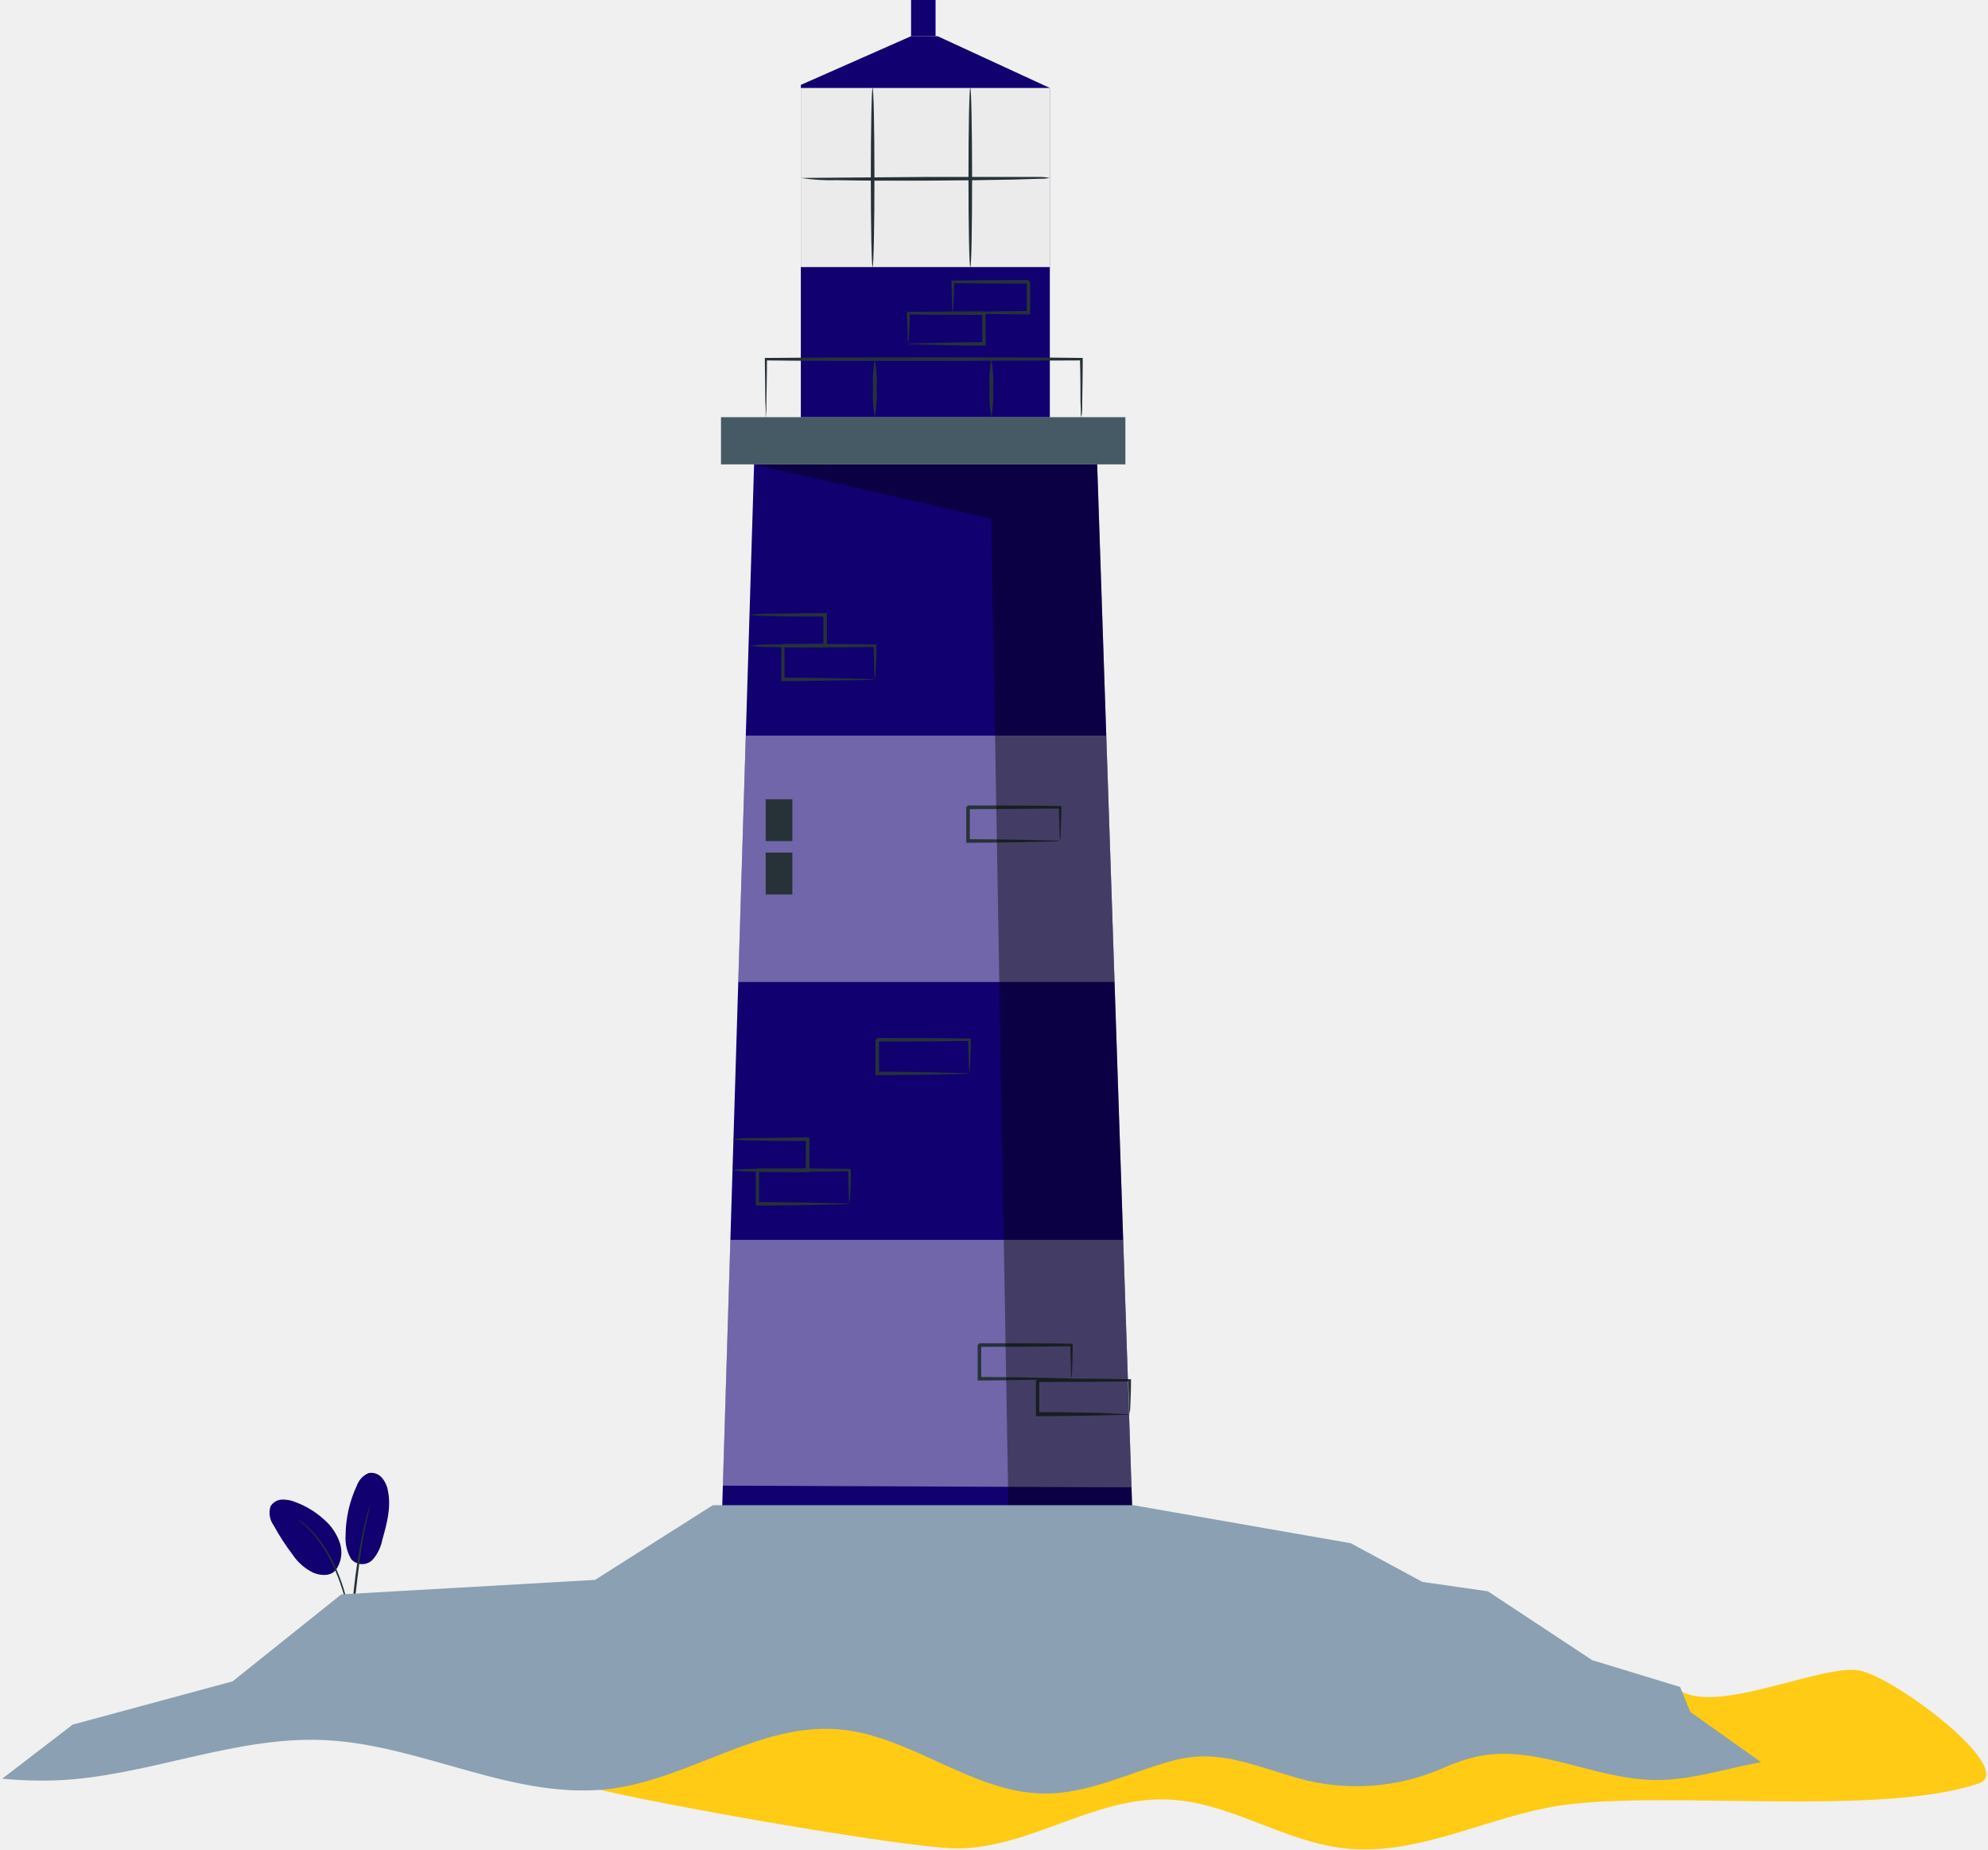
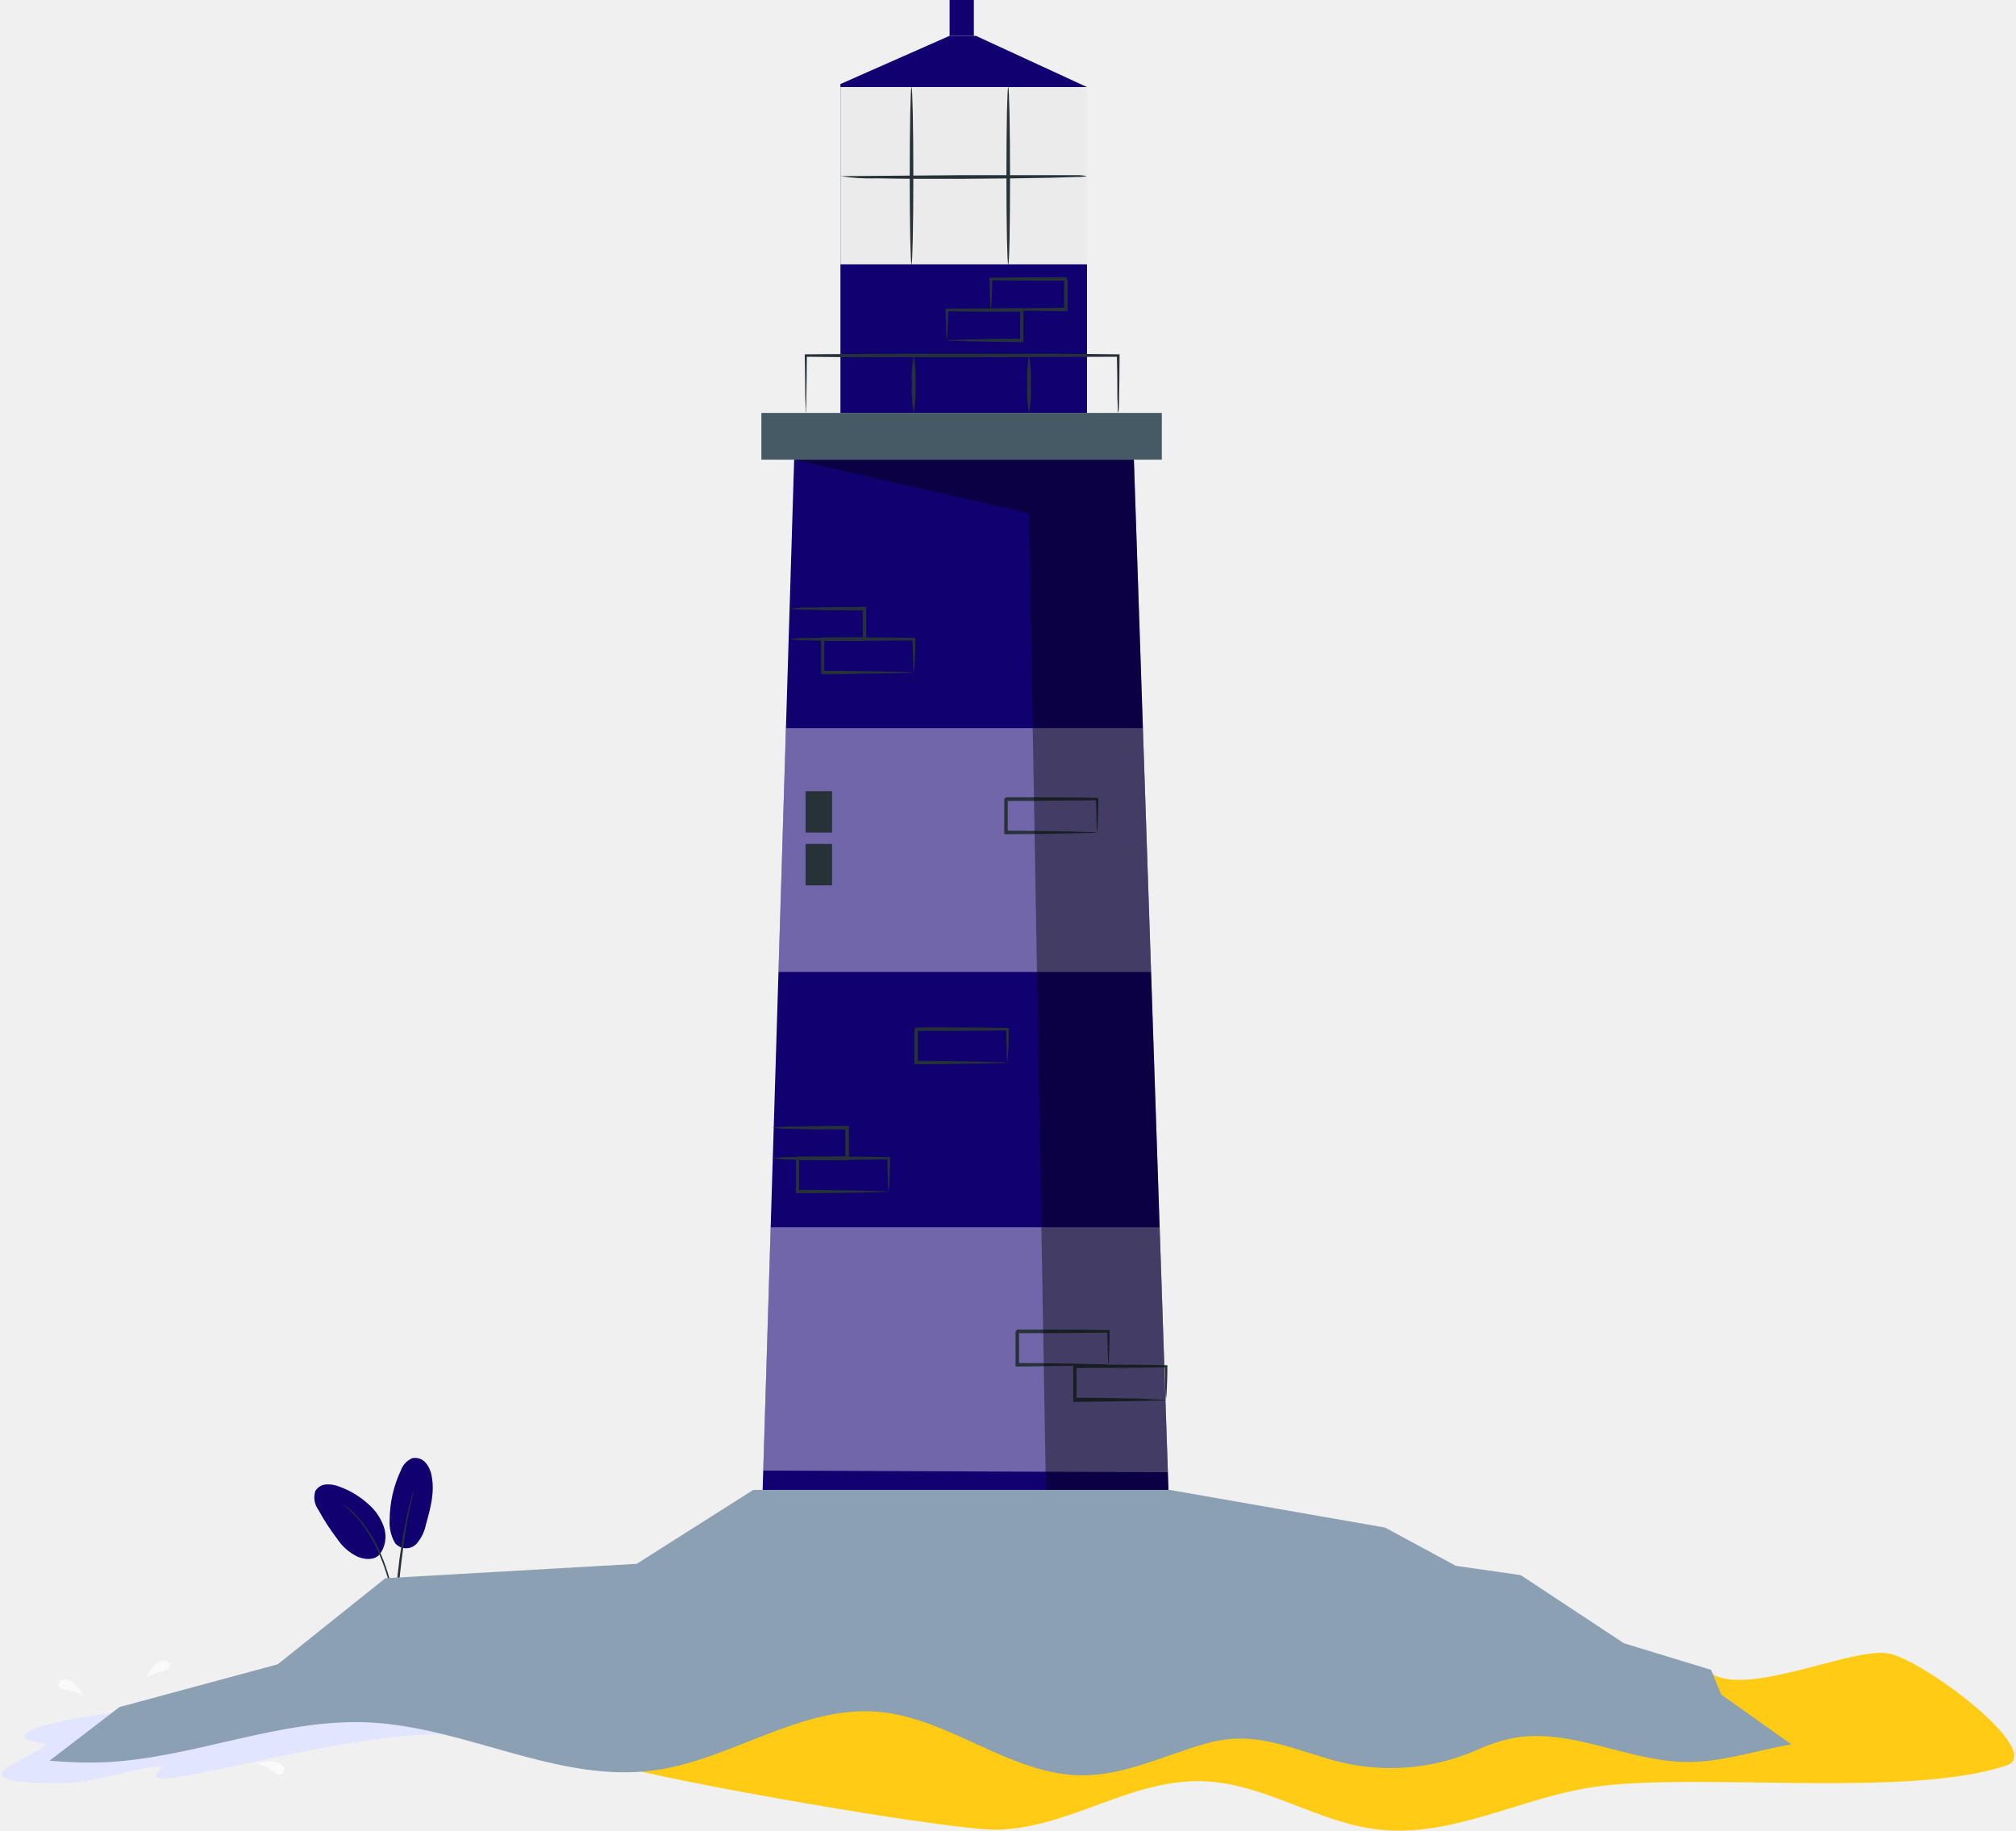
- <svg xmlns="http://www.w3.org/2000/svg" width="830" height="772" viewBox="0 0 830 772" fill="none">
-   <path d="M193 736.691C244.125 739.326 192.911 728.8 240.5 744.5C259.043 750.602 380.921 772.158 400.852 771.585C430.789 770.754 456.587 750.414 486.524 751.13C513.081 751.76 535.422 768.806 561.771 771.585C592.859 774.851 621.539 757.891 652.444 753.508C696.052 747.319 784.566 758.452 826 744.5C842.5 738.942 791.736 700.398 776.41 697.308C761.084 694.217 715.272 716.718 700.5 705C684.5 701 672.14 714.344 663.549 711.594C654.958 708.843 641.051 714.917 641.051 714.917L470.809 717.324L342.892 706.064L228.803 713.17L193 736.691Z" fill="#FFCB14" />
-   <path d="M314.836 193.84L301.015 645.742L473.167 643.64L458.075 193.84H314.836Z" fill="#100070" />
-   <path d="M469.85 174.134H301.015V193.84H469.85V174.134Z" fill="#455A64" />
-   <path d="M334.351 174.134V35.432L380.374 15.109H391.459L438.311 36.722V174.134H334.351Z" fill="#100070" />
-   <path d="M438.339 36.722H334.351V111.483H438.339V36.722Z" fill="#EBEBEB" />
-   <path d="M380.375 15.109V0H390.602V15.109H382.088" fill="#100070" />
-   <path opacity="0.4" d="M461.889 307.061H311.381L308.202 409.91H465.317L461.889 307.061Z" fill="white" />
-   <path d="M451.386 174.134C451.298 173.587 451.252 173.034 451.247 172.48C451.247 171.247 451.247 169.677 451.109 167.687C451.109 163.342 451.109 157.343 450.888 149.914L451.386 150.447C435.215 150.447 411.692 150.671 385.543 150.671C359.394 150.671 335.789 150.671 319.674 150.447L320.199 149.914C320.199 157.343 320.033 163.342 319.978 167.687C319.978 169.649 319.978 171.247 319.839 172.48C319.856 173.036 319.8 173.592 319.674 174.134C319.632 173.584 319.632 173.031 319.674 172.48C319.674 171.247 319.674 169.677 319.535 167.687C319.535 163.342 319.397 157.343 319.314 149.914V149.41H319.812C336.01 149.242 359.533 149.158 385.682 149.158C411.831 149.158 435.436 149.158 451.524 149.41H452.049V149.914C452.049 157.343 451.883 163.342 451.828 167.687C451.828 169.649 451.828 171.247 451.69 172.48C451.661 173.043 451.559 173.599 451.386 174.134Z" fill="#263238" />
-   <path d="M413.876 174.134C413.132 170.145 412.882 166.077 413.13 162.024C412.883 157.972 413.134 153.904 413.876 149.914C414.618 153.904 414.869 157.972 414.622 162.024C414.87 166.077 414.62 170.145 413.876 174.134Z" fill="#263238" />
-   <path d="M365.227 174.134C364.483 170.145 364.232 166.077 364.48 162.024C364.234 157.972 364.485 153.904 365.227 149.914C365.987 153.902 366.247 157.971 366.001 162.024C366.249 166.078 365.989 170.147 365.227 174.134Z" fill="#263238" />
-   <path d="M364.315 111.483C363.9 111.483 363.568 94.664 363.568 74.088C363.568 53.513 363.9 36.722 364.315 36.722C364.729 36.722 365.089 53.541 365.089 74.088C365.089 94.636 364.729 111.483 364.315 111.483Z" fill="#263238" />
-   <path d="M405.086 111.483C404.671 111.483 404.34 94.664 404.34 74.088C404.34 53.513 404.671 36.722 405.086 36.722C405.501 36.722 405.86 53.541 405.86 74.088C405.86 94.636 405.584 111.483 405.086 111.483Z" fill="#263238" />
-   <path d="M438.256 74.284C436.916 74.537 435.555 74.65 434.192 74.621L423.136 74.957C413.71 75.153 400.718 75.35 386.372 75.406C372.026 75.462 359.007 75.406 349.582 75.21C344.497 75.372 339.408 75.062 334.379 74.284L386.345 73.864H423.108H434.165C435.539 73.866 436.909 74.007 438.256 74.284Z" fill="#263238" />
-   <path opacity="0.4" d="M304.913 517.552H468.938L472.393 620.85L301.762 620.149L304.913 517.552Z" fill="white" />
-   <path d="M312.929 269.526C315.925 269.122 318.946 268.954 321.968 269.022C327.496 269.022 335.54 268.798 344.496 268.77L343.749 269.526V256.66L344.496 257.389C335.54 257.389 327.634 257.389 321.968 257.136C318.948 257.185 315.928 257.026 312.929 256.66C315.925 256.256 318.946 256.087 321.968 256.155C327.496 256.155 335.54 255.931 344.496 255.903H345.242V270.311H344.496C335.54 270.311 327.634 270.311 321.968 270.059C318.946 270.118 315.924 269.94 312.929 269.526Z" fill="#263238" />
-   <path d="M397.733 130.516C397.553 129.433 397.469 128.335 397.485 127.237C397.485 125.022 397.264 121.63 397.208 117.65V117.117H397.761C405.75 116.977 416.944 116.893 429.328 116.893L430.102 117.678V120.986C430.102 122.079 430.102 123.172 430.102 124.265C430.102 126.424 430.102 128.498 430.102 130.516V131.245H429.383C420.068 131.245 412.079 131.049 406.496 130.909L400 130.713C399.267 130.724 398.536 130.658 397.816 130.516C398.65 130.394 399.49 130.329 400.332 130.32L406.966 130.124C412.494 129.984 420.4 129.816 429.383 129.788L428.664 130.516C428.664 128.498 428.664 126.424 428.664 124.265V117.622C428.498 117.454 430.102 119.051 429.411 118.379C417.027 118.379 405.832 118.379 397.844 118.154L398.369 117.622C398.369 121.462 398.176 124.63 398.093 126.872C398.01 129.115 397.789 130.516 397.733 130.516Z" fill="#263238" />
-   <path d="M379.186 143.579C379.025 142.494 378.951 141.397 378.964 140.3C378.964 138.113 378.743 134.693 378.66 130.713V130.18H379.186C387.202 130.18 398.396 129.956 410.78 129.956L411.526 130.713V137.272C411.526 139.431 411.526 141.533 411.526 143.523V144.28H410.807C401.492 144.28 393.476 144.056 387.893 143.916L381.425 143.719C380.682 143.767 379.936 143.7 379.213 143.523C380.056 143.406 380.906 143.35 381.756 143.355L388.39 143.159C393.919 143.019 401.796 142.85 410.807 142.794L410.089 143.523C410.089 141.533 410.089 139.431 410.089 137.272V130.713L410.835 131.469C398.452 131.469 387.257 131.469 379.241 131.245L379.794 130.713C379.794 134.581 379.6 137.749 379.49 139.991C379.483 141.194 379.382 142.393 379.186 143.579Z" fill="#263238" />
-   <path d="M305.576 488.427C308.581 488.024 311.612 487.855 314.643 487.923C320.309 487.782 328.187 487.698 337.17 487.67L336.424 488.427C336.424 486.353 336.424 484.194 336.424 481.98C336.424 479.765 336.424 477.607 336.424 475.532L337.17 476.289C328.187 476.289 320.309 476.289 314.643 476.037C311.612 476.104 308.581 475.936 305.576 475.532C308.583 475.15 311.613 474.99 314.643 475.056C320.309 475.056 328.187 474.804 337.17 474.776H337.917V489.324H337.17C328.187 489.324 320.309 489.184 314.643 489.072C311.609 489.093 308.578 488.877 305.576 488.427Z" fill="#263238" />
-   <path d="M365.227 283.654C365.085 282.361 365.011 281.06 365.006 279.758C365.006 277.291 364.784 273.815 364.729 269.526L365.227 270.059C355.801 270.199 342.063 270.283 326.805 270.283L327.551 269.526V276.731C327.551 279.085 327.551 281.384 327.551 283.598L326.833 282.87C337.889 282.87 347.26 283.066 354.115 283.206L362.214 283.43C363.23 283.422 364.245 283.478 365.254 283.598C364.342 283.763 363.416 283.828 362.49 283.795L354.557 283.991C347.757 283.991 337.972 284.299 326.916 284.355H326.197V269.526C326.059 269.695 327.634 268.069 326.971 268.77C342.229 268.77 355.967 268.77 365.393 269.022H365.918V269.526C365.918 274.068 365.724 277.656 365.641 280.066C365.603 281.272 365.464 282.472 365.227 283.654Z" fill="#263238" />
-   <path d="M404.699 448.145C404.559 446.842 404.485 445.532 404.478 444.221C404.478 441.782 404.257 438.306 404.202 434.017L404.699 434.522C395.246 434.69 381.508 434.774 366.277 434.774L367.024 434.017V441.194C367.024 443.576 367.024 445.875 367.024 448.089L366.277 447.361C377.334 447.361 386.732 447.557 393.587 447.697L401.686 447.893C402.703 447.901 403.718 447.967 404.727 448.089C403.812 448.231 402.888 448.297 401.963 448.286L394.03 448.482C387.23 448.622 377.445 448.79 366.222 448.818H365.503V448.089C365.503 445.875 365.503 443.576 365.503 441.194V434.017L366.388 433.261C381.619 433.261 395.356 433.261 404.81 433.513H405.335V434.017C405.335 438.531 405.142 442.119 405.031 444.529C405.024 445.742 404.913 446.952 404.699 448.145Z" fill="#263238" />
-   <path d="M354.585 502.555C354.444 501.252 354.371 499.942 354.364 498.631C354.364 496.192 354.143 492.716 354.087 488.427L354.585 488.932C345.159 489.1 331.421 489.184 316.163 489.184L316.91 488.427V495.603C316.91 497.986 316.91 500.285 316.91 502.499L316.191 501.77C327.247 501.77 336.618 501.967 343.473 502.107L351.572 502.303C352.588 502.311 353.604 502.376 354.613 502.499C353.698 502.643 352.774 502.708 351.849 502.695L343.915 502.892C337.116 503.032 327.33 503.2 316.274 503.228H315.555V488.483C315.389 488.652 316.992 487.026 316.329 487.726C331.587 487.726 345.325 487.727 354.751 487.951H355.276V488.455C355.276 492.968 355.083 496.584 355 498.967C354.958 500.173 354.819 501.373 354.585 502.555Z" fill="#263238" />
-   <path d="M447.35 575.578C447.188 574.276 447.105 572.966 447.101 571.654C447.101 569.215 446.908 565.739 446.825 561.45L447.35 561.955C437.897 562.123 424.159 562.207 408.901 562.207L409.647 561.45V568.654C409.647 571.009 409.647 573.308 409.647 575.522L408.928 574.793C419.985 574.793 429.383 574.989 436.238 575.13L444.31 575.326C445.335 575.333 446.359 575.399 447.378 575.522C446.463 575.661 445.539 575.727 444.614 575.718L436.708 575.915C429.881 575.915 420.123 576.223 408.901 576.251H408.182V575.522C408.182 573.308 408.182 571.009 408.182 568.654V561.45L408.928 560.693C424.186 560.693 437.924 560.693 447.378 560.918H447.875V561.422C447.875 565.935 447.682 569.551 447.599 571.962C447.604 573.172 447.52 574.381 447.35 575.578Z" fill="#263238" />
-   <path d="M471.564 590.239C471.422 588.945 471.349 587.644 471.343 586.342C471.343 583.876 471.122 580.4 471.066 576.111L471.564 576.643C462.11 576.784 448.373 576.896 433.142 576.896C432.451 577.569 434.054 575.943 433.889 576.111V583.315C433.889 585.67 433.889 587.968 433.889 590.183L433.17 589.454C444.226 589.454 453.597 589.65 460.452 589.79L468.662 590.239C469.678 590.231 470.693 590.287 471.702 590.407C470.792 590.588 469.864 590.654 468.938 590.603L461.005 590.8C454.205 590.968 444.42 591.108 433.225 591.164H432.479V590.239C432.479 588.024 432.479 585.726 432.479 583.371V576.223L433.253 575.466C448.483 575.466 462.221 575.466 471.674 575.718H472.2V576.223C472.2 580.764 472.006 584.352 471.923 586.763C471.897 587.93 471.777 589.092 471.564 590.239Z" fill="#263238" />
-   <path d="M442.595 351.099C442.434 349.807 442.351 348.505 442.347 347.203C442.347 344.736 442.126 341.26 442.07 336.971L442.568 337.504C433.142 337.504 419.404 337.756 404.146 337.756L404.892 336.971V344.175C404.892 346.53 404.892 348.829 404.892 351.043L404.173 350.314C415.23 350.314 424.628 350.51 431.456 350.651L439.555 350.875C440.58 350.869 441.605 350.925 442.623 351.043C441.713 351.22 440.785 351.286 439.859 351.239L431.953 351.436C425.126 351.604 415.368 351.744 404.146 351.8H403.427V351.043C403.427 348.829 403.427 346.53 403.427 344.175V336.971C403.261 337.139 404.837 335.513 404.173 336.214C419.432 336.214 433.17 336.214 442.595 336.467H443.121V336.971C443.121 341.512 442.927 345.1 442.844 347.511C442.848 348.712 442.764 349.911 442.595 351.099Z" fill="#263238" />
-   <path opacity="0.4" d="M314.836 193.84L413.876 216.49L421.256 643.64H473.167L458.075 193.84H314.836Z" fill="black" />
-   <path d="M244.765 703.151C244.765 703.6 211.595 703.936 170.824 703.936C130.052 703.936 96.855 703.6 96.855 703.151C96.855 702.703 130.025 702.394 170.824 702.394C211.623 702.394 244.765 702.731 244.765 703.151Z" fill="#263238" />
-   <path d="M550.674 643.303C549.132 643.792 547.55 644.139 545.947 644.34L532.983 646.583C521.927 648.377 506.862 650.788 490.111 653.367L483.588 654.348L484.03 654.124L466.284 673.325L466.146 673.494H465.897L445.166 676.493L439.389 677.222C438.701 677.321 438.003 677.321 437.316 677.222C437.96 676.985 438.627 676.816 439.306 676.717L445.056 675.624L465.704 672.12L465.344 672.316L482.897 652.946L483.063 652.75H483.339L489.863 651.741C506.613 649.162 521.789 646.919 532.79 645.378L545.837 643.64C547.439 643.405 549.056 643.292 550.674 643.303Z" fill="#263238" />
-   <path d="M155.483 668.224C159.479 666.311 163.975 665.751 168.308 666.626C170.669 666.812 172.899 667.799 174.638 669.429C175.457 670.291 175.915 671.441 175.915 672.639C175.915 673.836 175.457 674.986 174.638 675.848C173.47 676.649 172.06 677.006 170.658 676.857C167.258 676.857 163.499 676.213 160.79 678.287C159.242 679.464 158.219 681.427 156.367 682.015C155.443 682.23 154.476 682.135 153.609 681.746C152.742 681.357 152.022 680.694 151.557 679.857C150.671 678.129 150.473 676.122 151.005 674.25C151.249 672.966 151.779 671.755 152.555 670.711C153.331 669.666 154.332 668.815 155.483 668.224Z" fill="#100070" />
-   <path d="M146.526 650.704C147.086 651.376 147.78 651.919 148.563 652.299C149.345 652.679 150.198 652.887 151.065 652.908C151.932 652.929 152.794 652.764 153.593 652.422C154.393 652.081 155.112 651.572 155.703 650.928C157.669 648.614 159.012 645.823 159.601 642.827C161.48 636.183 163.388 629.175 161.978 622.392C161.656 620.315 160.765 618.373 159.407 616.785C158.726 616.012 157.858 615.433 156.888 615.103C155.919 614.774 154.882 614.706 153.879 614.907C152.758 615.375 151.746 616.075 150.908 616.963C150.07 617.852 149.425 618.908 149.014 620.065C145.938 626.597 144.324 633.738 144.287 640.977C144.056 644.355 144.837 647.726 146.526 650.648" fill="#100070" />
-   <path d="M139.975 655.665C141.206 654.043 142.026 652.139 142.363 650.121C142.7 648.103 142.545 646.031 141.91 644.088C140.597 640.218 138.265 636.787 135.166 634.165C131.631 630.973 127.52 628.507 123.059 626.905C121.302 626.199 119.417 625.884 117.53 625.98C116.599 626.036 115.696 626.321 114.896 626.809C114.097 627.297 113.427 627.975 112.942 628.783C112.52 630.104 112.415 631.507 112.637 632.877C112.858 634.248 113.398 635.544 114.214 636.66C116.549 640.955 119.211 645.06 122.174 648.938C124.351 652.228 127.371 654.854 130.909 656.534C134.558 657.964 138.317 657.796 140.252 655.245" fill="#100070" />
-   <path d="M146.361 702.843C146.508 702.333 146.582 701.804 146.582 701.273L146.997 696.984C147.21 694.875 147.533 692.779 147.964 690.705C148.503 688.17 149.252 685.685 150.203 683.277C151.131 680.877 152.387 678.622 153.935 676.577C155.21 674.921 156.822 673.563 158.661 672.597C159.915 671.969 161.258 671.543 162.642 671.335C163.164 671.316 163.683 671.241 164.19 671.111C163.667 671.044 163.137 671.044 162.614 671.111C161.179 671.221 159.775 671.592 158.468 672.204C156.529 673.136 154.826 674.508 153.492 676.213C151.863 678.287 150.558 680.604 149.623 683.08C148.655 685.521 147.905 688.044 147.384 690.621C146.98 692.723 146.703 694.848 146.554 696.984C146.416 698.806 146.361 700.264 146.333 701.301C146.296 701.815 146.305 702.331 146.361 702.843Z" fill="#263238" />
-   <path d="M146.665 699.563C146.696 699.321 146.696 699.076 146.665 698.834V696.76C146.665 694.966 146.665 692.331 146.665 689.107C146.803 682.66 147.356 675.68 148.406 665.897C149.429 656.674 150.784 645.938 152.193 638.958C152.497 637.36 152.801 635.931 153.105 634.697C153.41 633.464 153.603 632.343 153.824 631.474C154.045 630.605 154.183 629.988 154.322 629.455C154.348 629.213 154.348 628.969 154.322 628.727C154.212 628.949 154.128 629.185 154.073 629.427C153.907 629.932 153.714 630.605 153.492 631.418C153.271 632.231 152.94 633.352 152.636 634.613C152.331 635.875 151.972 637.276 151.64 638.846C149.874 647.102 148.555 655.449 147.688 663.851C146.61 673.662 146.14 682.632 146.084 689.079C146.084 692.303 146.084 694.938 146.084 696.732C146.084 697.601 146.084 698.274 146.084 698.834C146.231 699.112 146.428 699.359 146.665 699.563Z" fill="#263238" />
-   <path d="M146.721 682.296C146.763 681.567 146.763 680.837 146.721 680.109C146.721 678.707 146.444 676.689 146.057 674.222C145.58 671.322 144.952 668.45 144.177 665.617C143.249 662.149 142.067 658.757 140.639 655.469C138.183 649.394 134.651 643.827 130.218 639.042C129.458 638.214 128.646 637.437 127.786 636.716C127.399 636.407 127.067 636.071 126.736 635.819L125.768 635.174C125.214 634.716 124.611 634.321 123.971 633.996C126.058 635.646 128.034 637.435 129.887 639.351C134.174 644.173 137.607 649.712 140.031 655.721C141.438 658.992 142.629 662.354 143.597 665.785C144.41 668.551 145.083 671.358 145.615 674.194C146.057 676.633 146.306 678.651 146.472 680.025C146.486 680.788 146.569 681.548 146.721 682.296Z" fill="#263238" />
-   <path d="M330.813 333.635H319.673V351.099H330.813V333.635Z" fill="#263238" />
-   <path d="M330.813 355.892H319.673V373.356H330.813V355.892Z" fill="#263238" />
-   <path d="M541.884 742.256C562.183 747.944 583.794 746.37 603.083 737.799C607.633 735.728 612.386 734.149 617.263 733.089C641.753 728.184 666.05 742.788 691.038 743.041C706.02 743.181 720.504 738.191 735.265 735.584C722.024 726.137 705.716 714.616 705.716 714.616L701.459 704.188L664.723 692.976L621.188 664.243L593.85 660.319L563.942 644.172L473.167 628.306H297.588L248.441 659.478L142.491 665.532L97.103 701.834L30.349 719.886L0.911 742.48C8.352 743.19 15.83 743.424 23.3 743.181C61.197 741.695 97.684 724.54 135.58 726.362C176.462 728.268 215.437 752.151 255.987 746.545C288.273 742.088 317.462 719.214 349.969 721.849C380.208 724.287 406.053 748.619 436.376 748.675C454.26 748.675 470.901 740.265 488.121 735.36C508.051 729.613 521.402 736.341 541.884 742.256Z" fill="#8BA0B2" />
+ <svg xmlns="http://www.w3.org/2000/svg" width="850" height="772" viewBox="0 0 850 772" fill="none">
+   <path d="M35.073 715.184C34.104 712.749 32.416 710.667 30.234 709.216C29.533 708.716 28.735 708.366 27.891 708.191C27.47 708.109 27.035 708.116 26.617 708.212C26.198 708.307 25.804 708.49 25.46 708.748C25.123 709.016 24.878 709.384 24.761 709.798C24.644 710.213 24.659 710.654 24.806 711.059C24.955 711.354 25.163 711.614 25.418 711.824C25.672 712.034 25.968 712.189 26.285 712.279C26.919 712.462 27.57 712.581 28.228 712.633C30.644 712.95 32.968 713.76 35.058 715.014" fill="#FAFAFA" />
+   <path d="M61.647 707.897C62.409 705.39 63.916 703.174 65.969 701.546C66.626 700.988 67.392 700.573 68.218 700.328C68.631 700.21 69.065 700.181 69.49 700.242C69.915 700.302 70.323 700.451 70.688 700.679C71.046 700.919 71.32 701.264 71.472 701.668C71.624 702.071 71.645 702.512 71.533 702.928C71.409 703.234 71.223 703.511 70.987 703.741C70.751 703.971 70.47 704.15 70.161 704.267C69.544 704.503 68.906 704.675 68.254 704.783C65.874 705.301 63.625 706.303 61.648 707.726" fill="#FAFAFA" />
+   <path d="M108.465 743.902C110.864 742.848 113.527 742.55 116.1 743.048C116.951 743.184 117.764 743.495 118.488 743.962C118.846 744.2 119.151 744.509 119.382 744.872C119.613 745.234 119.765 745.641 119.829 746.066C119.881 746.493 119.797 746.927 119.589 747.304C119.382 747.682 119.061 747.985 118.673 748.171C118.36 748.276 118.029 748.315 117.7 748.286C117.371 748.257 117.052 748.16 116.763 748.001C116.183 747.687 115.636 747.314 115.13 746.89C113.187 745.42 110.963 744.365 108.595 743.791" fill="#FAFAFA" />
+   <path d="M74 735.5C149.2 713.9 183.833 724.833 197 732C153.691 726.25 53.5 760 67 747C74 740.26 41.951 752 26 752C-23 752 12.499 742.5 19.5 735.5C-5 732 25.232 725.336 39 723.5C69 719.5 81.167 715.167 102.001 718.5L22.501 742.5C43.701 744.9 65.666 737.5 74 735.5Z" fill="#E2E5FF" />
+   <path d="M213 736.691C264.125 739.326 212.911 728.8 260.5 744.5C279.043 750.602 400.921 772.158 420.852 771.585C450.789 770.754 476.587 750.414 506.524 751.13C533.081 751.76 555.422 768.806 581.771 771.585C612.859 774.851 641.539 757.891 672.444 753.508C716.052 747.319 804.566 758.452 846 744.5C862.5 738.942 811.736 700.398 796.41 697.308C781.084 694.217 735.272 716.718 720.5 705C704.5 701 692.14 714.344 683.549 711.594C674.958 708.843 661.051 714.917 661.051 714.917L490.809 717.324L362.892 706.064L248.803 713.17L213 736.691Z" fill="#FFCB14" />
+   <path d="M334.836 193.84L321.015 645.742L493.167 643.64L478.075 193.84H334.836Z" fill="#100070" />
+   <path d="M489.85 174.134H321.015V193.84H489.85V174.134Z" fill="#455A64" />
+   <path d="M354.351 174.134V35.432L400.374 15.109H411.459L458.311 36.722V174.134H354.351Z" fill="#100070" />
+   <path d="M458.339 36.722H354.351V111.483H458.339V36.722Z" fill="#EBEBEB" />
+   <path d="M400.375 15.109V0H410.602V15.109H402.088" fill="#100070" />
+   <path opacity="0.4" d="M481.889 307.061H331.381L328.202 409.91H485.317L481.889 307.061Z" fill="white" />
+   <path d="M471.386 174.134C471.298 173.587 471.252 173.034 471.247 172.48C471.247 171.247 471.247 169.677 471.109 167.687C471.109 163.342 471.109 157.343 470.888 149.914L471.386 150.447C455.215 150.447 431.692 150.671 405.543 150.671C379.394 150.671 355.789 150.671 339.674 150.447L340.199 149.914C340.199 157.343 340.033 163.342 339.978 167.687C339.978 169.649 339.978 171.247 339.839 172.48C339.856 173.036 339.8 173.592 339.674 174.134C339.632 173.584 339.632 173.031 339.674 172.48C339.674 171.247 339.674 169.677 339.535 167.687C339.535 163.342 339.397 157.343 339.314 149.914V149.41H339.812C356.01 149.242 379.533 149.158 405.682 149.158C431.831 149.158 455.436 149.158 471.524 149.41H472.049V149.914C472.049 157.343 471.883 163.342 471.828 167.687C471.828 169.649 471.828 171.247 471.69 172.48C471.661 173.043 471.559 173.599 471.386 174.134Z" fill="#263238" />
+   <path d="M433.876 174.134C433.132 170.145 432.882 166.077 433.13 162.024C432.883 157.972 433.134 153.904 433.876 149.914C434.618 153.904 434.869 157.972 434.622 162.024C434.87 166.077 434.62 170.145 433.876 174.134Z" fill="#263238" />
+   <path d="M385.227 174.134C384.483 170.145 384.232 166.077 384.48 162.024C384.234 157.972 384.485 153.904 385.227 149.914C385.987 153.902 386.247 157.971 386.001 162.024C386.249 166.078 385.989 170.147 385.227 174.134Z" fill="#263238" />
+   <path d="M384.315 111.483C383.9 111.483 383.568 94.664 383.568 74.088C383.568 53.513 383.9 36.722 384.315 36.722C384.729 36.722 385.089 53.541 385.089 74.088C385.089 94.636 384.729 111.483 384.315 111.483Z" fill="#263238" />
+   <path d="M425.086 111.483C424.671 111.483 424.34 94.664 424.34 74.088C424.34 53.513 424.671 36.722 425.086 36.722C425.501 36.722 425.86 53.541 425.86 74.088C425.86 94.636 425.584 111.483 425.086 111.483Z" fill="#263238" />
+   <path d="M458.256 74.284C456.916 74.537 455.555 74.65 454.192 74.621L443.136 74.957C433.71 75.153 420.718 75.35 406.372 75.406C392.026 75.462 379.007 75.406 369.582 75.21C364.497 75.372 359.408 75.062 354.379 74.284L406.345 73.864H443.108H454.165C455.539 73.866 456.909 74.007 458.256 74.284Z" fill="#263238" />
+   <path opacity="0.4" d="M324.913 517.552H488.938L492.393 620.85L321.762 620.149L324.913 517.552Z" fill="white" />
+   <path d="M332.929 269.526C335.925 269.122 338.946 268.954 341.968 269.022C347.496 269.022 355.54 268.798 364.496 268.77L363.749 269.526V256.66L364.496 257.389C355.54 257.389 347.634 257.389 341.968 257.136C338.948 257.185 335.928 257.026 332.929 256.66C335.925 256.256 338.946 256.087 341.968 256.155C347.496 256.155 355.54 255.931 364.496 255.903H365.242V270.311H364.496C355.54 270.311 347.634 270.311 341.968 270.059C338.946 270.118 335.924 269.94 332.929 269.526Z" fill="#263238" />
+   <path d="M417.733 130.516C417.553 129.433 417.469 128.335 417.485 127.237C417.485 125.022 417.264 121.63 417.208 117.65V117.117H417.761C425.75 116.977 436.944 116.893 449.328 116.893L450.102 117.678V120.986C450.102 122.079 450.102 123.172 450.102 124.265C450.102 126.424 450.102 128.498 450.102 130.516V131.245H449.383C440.068 131.245 432.079 131.049 426.496 130.909L420 130.713C419.267 130.724 418.536 130.658 417.816 130.516C418.65 130.394 419.49 130.329 420.332 130.32L426.966 130.124C432.494 129.984 440.4 129.816 449.383 129.788L448.664 130.516C448.664 128.498 448.664 126.424 448.664 124.265V117.622C448.498 117.454 450.102 119.051 449.411 118.379C437.027 118.379 425.832 118.379 417.844 118.154L418.369 117.622C418.369 121.462 418.176 124.63 418.093 126.872C418.01 129.115 417.789 130.516 417.733 130.516Z" fill="#263238" />
+   <path d="M399.186 143.579C399.025 142.494 398.951 141.397 398.964 140.3C398.964 138.113 398.743 134.693 398.66 130.713V130.18H399.186C407.202 130.18 418.396 129.956 430.78 129.956L431.526 130.713V137.272C431.526 139.431 431.526 141.533 431.526 143.523V144.28H430.807C421.492 144.28 413.476 144.056 407.893 143.916L401.425 143.719C400.682 143.767 399.936 143.7 399.213 143.523C400.056 143.406 400.906 143.35 401.756 143.355L408.39 143.159C413.919 143.019 421.796 142.85 430.807 142.794L430.089 143.523C430.089 141.533 430.089 139.431 430.089 137.272V130.713L430.835 131.469C418.452 131.469 407.257 131.469 399.241 131.245L399.794 130.713C399.794 134.581 399.6 137.749 399.49 139.991C399.483 141.194 399.382 142.393 399.186 143.579Z" fill="#263238" />
+   <path d="M325.576 488.427C328.581 488.024 331.612 487.855 334.643 487.923C340.309 487.782 348.187 487.698 357.17 487.67L356.424 488.427C356.424 486.353 356.424 484.194 356.424 481.98C356.424 479.765 356.424 477.607 356.424 475.532L357.17 476.289C348.187 476.289 340.309 476.289 334.643 476.037C331.612 476.104 328.581 475.936 325.576 475.532C328.583 475.15 331.613 474.99 334.643 475.056C340.309 475.056 348.187 474.804 357.17 474.776H357.917V489.324H357.17C348.187 489.324 340.309 489.184 334.643 489.072C331.609 489.093 328.578 488.877 325.576 488.427Z" fill="#263238" />
+   <path d="M385.227 283.654C385.085 282.361 385.011 281.06 385.006 279.758C385.006 277.291 384.784 273.815 384.729 269.526L385.227 270.059C375.801 270.199 362.063 270.283 346.805 270.283L347.551 269.526V276.731C347.551 279.085 347.551 281.384 347.551 283.598L346.833 282.87C357.889 282.87 367.26 283.066 374.115 283.206L382.214 283.43C383.23 283.422 384.245 283.478 385.254 283.598C384.342 283.763 383.416 283.828 382.49 283.795L374.557 283.991C367.757 283.991 357.972 284.299 346.916 284.355H346.197V269.526C346.059 269.695 347.634 268.069 346.971 268.77C362.229 268.77 375.967 268.77 385.393 269.022H385.918V269.526C385.918 274.068 385.724 277.656 385.641 280.066C385.603 281.272 385.464 282.472 385.227 283.654Z" fill="#263238" />
+   <path d="M424.699 448.145C424.559 446.842 424.485 445.532 424.478 444.221C424.478 441.782 424.257 438.306 424.202 434.017L424.699 434.522C415.246 434.69 401.508 434.774 386.277 434.774L387.024 434.017V441.194C387.024 443.576 387.024 445.875 387.024 448.089L386.277 447.361C397.334 447.361 406.732 447.557 413.587 447.697L421.686 447.893C422.703 447.901 423.718 447.967 424.727 448.089C423.812 448.231 422.888 448.297 421.963 448.286L414.03 448.482C407.23 448.622 397.445 448.79 386.222 448.818H385.503V448.089C385.503 445.875 385.503 443.576 385.503 441.194V434.017L386.388 433.261C401.619 433.261 415.356 433.261 424.81 433.513H425.335V434.017C425.335 438.531 425.142 442.119 425.031 444.529C425.024 445.742 424.913 446.952 424.699 448.145Z" fill="#263238" />
+   <path d="M374.585 502.555C374.444 501.252 374.371 499.942 374.364 498.631C374.364 496.192 374.143 492.716 374.087 488.427L374.585 488.932C365.159 489.1 351.421 489.184 336.163 489.184L336.91 488.427V495.603C336.91 497.986 336.91 500.285 336.91 502.499L336.191 501.77C347.247 501.77 356.618 501.967 363.473 502.107L371.572 502.303C372.588 502.311 373.604 502.376 374.613 502.499C373.698 502.643 372.774 502.708 371.849 502.695L363.915 502.892C357.116 503.032 347.33 503.2 336.274 503.228H335.555V488.483C335.389 488.652 336.992 487.026 336.329 487.726C351.587 487.726 365.325 487.727 374.751 487.951H375.276V488.455C375.276 492.968 375.083 496.584 375 498.967C374.958 500.173 374.819 501.373 374.585 502.555Z" fill="#263238" />
+   <path d="M467.35 575.578C467.188 574.276 467.105 572.966 467.101 571.654C467.101 569.215 466.908 565.739 466.825 561.45L467.35 561.955C457.897 562.123 444.159 562.207 428.901 562.207L429.647 561.45V568.654C429.647 571.009 429.647 573.308 429.647 575.522L428.928 574.793C439.985 574.793 449.383 574.989 456.238 575.13L464.31 575.326C465.335 575.333 466.359 575.399 467.378 575.522C466.463 575.661 465.539 575.727 464.614 575.718L456.708 575.915C449.881 575.915 440.123 576.223 428.901 576.251H428.182V575.522C428.182 573.308 428.182 571.009 428.182 568.654V561.45L428.928 560.693C444.186 560.693 457.924 560.693 467.378 560.918H467.875V561.422C467.875 565.935 467.682 569.551 467.599 571.962C467.604 573.172 467.52 574.381 467.35 575.578Z" fill="#263238" />
+   <path d="M491.564 590.239C491.422 588.945 491.349 587.644 491.343 586.342C491.343 583.876 491.122 580.4 491.066 576.111L491.564 576.643C482.11 576.784 468.373 576.896 453.142 576.896C452.451 577.569 454.054 575.943 453.889 576.111V583.315C453.889 585.67 453.889 587.968 453.889 590.183L453.17 589.454C464.226 589.454 473.597 589.65 480.452 589.79L488.662 590.239C489.678 590.231 490.693 590.287 491.702 590.407C490.792 590.588 489.864 590.654 488.938 590.603L481.005 590.8C474.205 590.968 464.42 591.108 453.225 591.164H452.479V590.239C452.479 588.024 452.479 585.726 452.479 583.371V576.223L453.253 575.466C468.483 575.466 482.221 575.466 491.674 575.718H492.2V576.223C492.2 580.764 492.006 584.352 491.923 586.763C491.897 587.93 491.777 589.092 491.564 590.239Z" fill="#263238" />
+   <path d="M462.595 351.099C462.434 349.807 462.351 348.505 462.347 347.203C462.347 344.736 462.126 341.26 462.07 336.971L462.568 337.504C453.142 337.504 439.404 337.756 424.146 337.756L424.892 336.971V344.175C424.892 346.53 424.892 348.829 424.892 351.043L424.173 350.314C435.23 350.314 444.628 350.51 451.456 350.651L459.555 350.875C460.58 350.869 461.605 350.925 462.623 351.043C461.713 351.22 460.785 351.286 459.859 351.239L451.953 351.436C445.126 351.604 435.368 351.744 424.146 351.8H423.427V351.043C423.427 348.829 423.427 346.53 423.427 344.175V336.971C423.261 337.139 424.837 335.513 424.173 336.214C439.432 336.214 453.17 336.214 462.595 336.467H463.121V336.971C463.121 341.512 462.927 345.1 462.844 347.511C462.848 348.712 462.764 349.911 462.595 351.099Z" fill="#263238" />
+   <path opacity="0.4" d="M334.836 193.84L433.876 216.49L441.256 643.64H493.167L478.075 193.84H334.836Z" fill="black" />
+   <path d="M264.765 703.151C264.765 703.6 231.595 703.936 190.824 703.936C150.052 703.936 116.855 703.6 116.855 703.151C116.855 702.703 150.025 702.394 190.824 702.394C231.623 702.394 264.765 702.731 264.765 703.151Z" fill="#263238" />
+   <path d="M570.674 643.303C569.132 643.792 567.55 644.139 565.947 644.34L552.983 646.583C541.927 648.377 526.862 650.788 510.111 653.367L503.588 654.348L504.03 654.124L486.284 673.325L486.146 673.494H485.897L465.166 676.493L459.389 677.222C458.701 677.321 458.003 677.321 457.316 677.222C457.96 676.985 458.627 676.816 459.306 676.717L465.056 675.624L485.704 672.12L485.344 672.316L502.897 652.946L503.063 652.75H503.339L509.863 651.741C526.613 649.162 541.789 646.919 552.79 645.378L565.837 643.64C567.439 643.405 569.056 643.292 570.674 643.303Z" fill="#263238" />
+   <path d="M175.483 668.224C179.479 666.311 183.975 665.751 188.308 666.626C190.669 666.812 192.899 667.799 194.638 669.429C195.457 670.291 195.915 671.441 195.915 672.639C195.915 673.836 195.457 674.986 194.638 675.848C193.47 676.649 192.06 677.006 190.658 676.857C187.258 676.857 183.499 676.213 180.79 678.287C179.242 679.464 178.219 681.427 176.367 682.015C175.443 682.23 174.476 682.135 173.609 681.746C172.742 681.357 172.022 680.694 171.557 679.857C170.671 678.129 170.473 676.122 171.005 674.25C171.249 672.966 171.779 671.755 172.555 670.711C173.331 669.666 174.332 668.815 175.483 668.224Z" fill="#100070" />
+   <path d="M166.526 650.704C167.086 651.376 167.78 651.919 168.563 652.299C169.345 652.679 170.198 652.887 171.065 652.908C171.932 652.929 172.794 652.764 173.593 652.422C174.393 652.081 175.112 651.572 175.703 650.928C177.669 648.614 179.012 645.823 179.601 642.827C181.48 636.183 183.388 629.175 181.978 622.392C181.656 620.315 180.765 618.373 179.407 616.785C178.726 616.012 177.858 615.433 176.888 615.103C175.919 614.774 174.882 614.706 173.879 614.907C172.758 615.375 171.746 616.075 170.908 616.963C170.07 617.852 169.425 618.908 169.014 620.065C165.938 626.597 164.324 633.738 164.287 640.977C164.056 644.355 164.837 647.726 166.526 650.648" fill="#100070" />
+   <path d="M159.975 655.665C161.206 654.043 162.026 652.139 162.363 650.121C162.7 648.103 162.545 646.031 161.91 644.088C160.597 640.218 158.265 636.787 155.166 634.165C151.631 630.973 147.52 628.507 143.059 626.905C141.302 626.199 139.417 625.884 137.53 625.98C136.599 626.036 135.696 626.321 134.896 626.809C134.097 627.297 133.427 627.975 132.942 628.783C132.52 630.104 132.415 631.507 132.637 632.877C132.858 634.248 133.398 635.544 134.214 636.66C136.549 640.955 139.211 645.06 142.174 648.938C144.351 652.228 147.371 654.854 150.909 656.534C154.558 657.964 158.317 657.796 160.252 655.245" fill="#100070" />
+   <path d="M166.361 702.843C166.508 702.333 166.582 701.804 166.582 701.273L166.997 696.984C167.21 694.875 167.533 692.779 167.964 690.705C168.503 688.17 169.252 685.685 170.203 683.277C171.131 680.877 172.387 678.622 173.935 676.577C175.21 674.921 176.822 673.563 178.661 672.597C179.915 671.969 181.258 671.543 182.642 671.335C183.164 671.316 183.683 671.241 184.19 671.111C183.667 671.044 183.137 671.044 182.614 671.111C181.179 671.221 179.775 671.592 178.468 672.204C176.529 673.136 174.826 674.508 173.492 676.213C171.863 678.287 170.558 680.604 169.623 683.08C168.655 685.521 167.905 688.044 167.384 690.621C166.98 692.723 166.703 694.848 166.554 696.984C166.416 698.806 166.361 700.264 166.333 701.301C166.296 701.815 166.305 702.331 166.361 702.843Z" fill="#263238" />
+   <path d="M166.665 699.563C166.696 699.321 166.696 699.076 166.665 698.834V696.76C166.665 694.966 166.665 692.331 166.665 689.107C166.803 682.66 167.356 675.68 168.406 665.897C169.429 656.674 170.784 645.938 172.193 638.958C172.497 637.36 172.801 635.931 173.105 634.697C173.41 633.464 173.603 632.343 173.824 631.474C174.045 630.605 174.183 629.988 174.322 629.455C174.348 629.213 174.348 628.969 174.322 628.727C174.212 628.949 174.128 629.185 174.073 629.427C173.907 629.932 173.714 630.605 173.492 631.418C173.271 632.231 172.94 633.352 172.636 634.613C172.331 635.875 171.972 637.276 171.64 638.846C169.874 647.102 168.555 655.449 167.688 663.851C166.61 673.662 166.14 682.632 166.084 689.079C166.084 692.303 166.084 694.938 166.084 696.732C166.084 697.601 166.084 698.274 166.084 698.834C166.231 699.112 166.428 699.359 166.665 699.563Z" fill="#263238" />
+   <path d="M166.721 682.296C166.763 681.567 166.763 680.837 166.721 680.109C166.721 678.707 166.444 676.689 166.057 674.222C165.58 671.322 164.952 668.45 164.177 665.617C163.249 662.149 162.067 658.757 160.639 655.469C158.183 649.394 154.651 643.827 150.218 639.042C149.458 638.214 148.646 637.437 147.786 636.716C147.399 636.407 147.067 636.071 146.736 635.819L145.768 635.174C145.214 634.716 144.611 634.321 143.971 633.996C146.058 635.646 148.034 637.435 149.887 639.351C154.174 644.173 157.607 649.712 160.031 655.721C161.438 658.992 162.629 662.354 163.597 665.785C164.41 668.551 165.083 671.358 165.615 674.194C166.057 676.633 166.306 678.651 166.472 680.025C166.486 680.788 166.569 681.548 166.721 682.296Z" fill="#263238" />
+   <path d="M350.813 333.635H339.673V351.099H350.813V333.635Z" fill="#263238" />
+   <path d="M350.813 355.892H339.673V373.356H350.813V355.892Z" fill="#263238" />
+   <path d="M561.884 742.256C582.183 747.944 603.794 746.37 623.083 737.799C627.633 735.728 632.386 734.149 637.263 733.089C661.753 728.184 686.05 742.788 711.038 743.041C726.02 743.181 740.504 738.191 755.265 735.584C742.024 726.137 725.716 714.616 725.716 714.616L721.459 704.188L684.723 692.976L641.188 664.243L613.85 660.319L583.942 644.172L493.167 628.306H317.588L268.441 659.478L162.491 665.532L117.103 701.834L50.349 719.886L20.911 742.48C28.352 743.19 35.83 743.424 43.3 743.181C81.197 741.695 117.684 724.54 155.58 726.362C196.462 728.268 235.437 752.151 275.987 746.545C308.273 742.088 337.462 719.214 369.969 721.849C400.208 724.287 426.053 748.619 456.376 748.675C474.26 748.675 490.901 740.265 508.121 735.36C528.051 729.613 541.402 736.341 561.884 742.256Z" fill="#8BA0B2" />
</svg>
